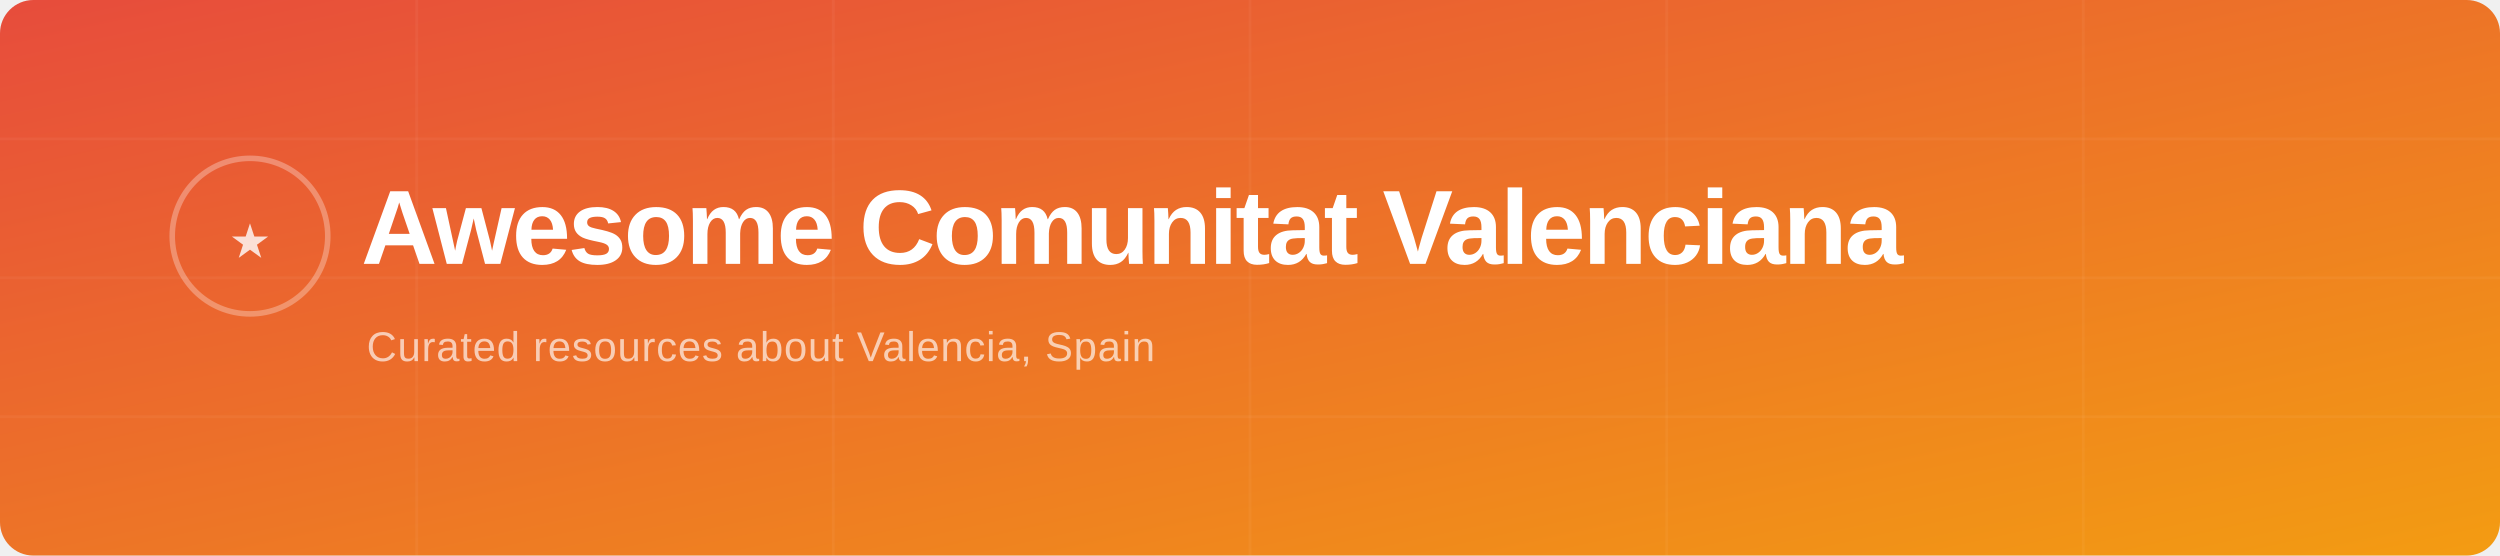
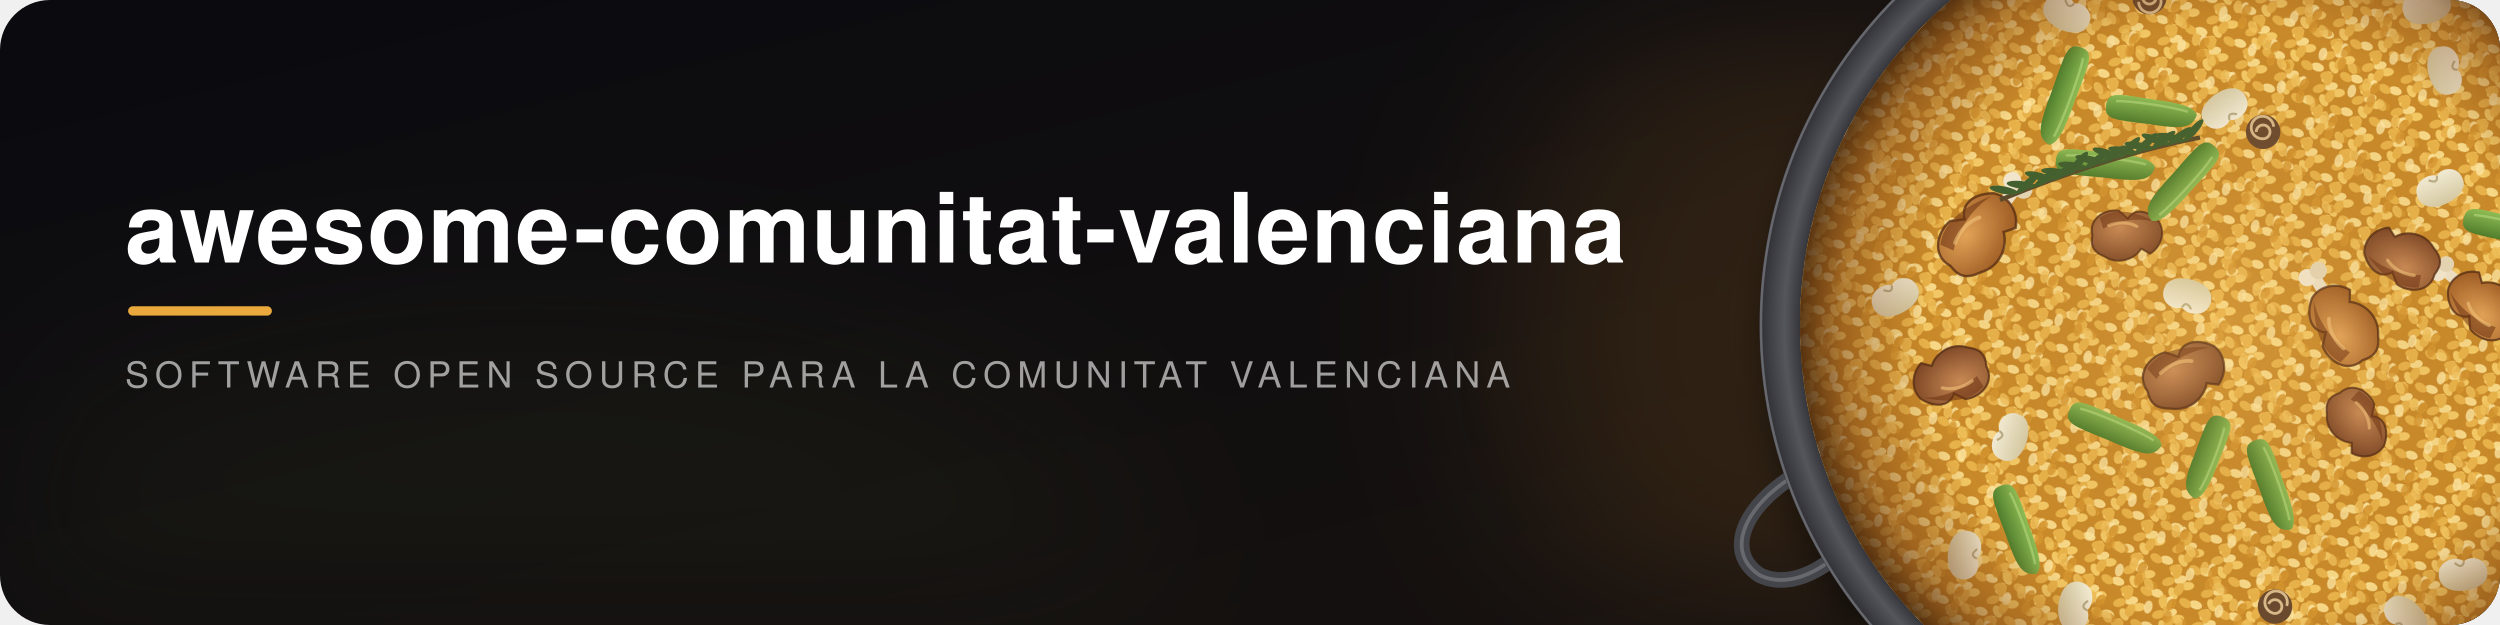
- <svg xmlns="http://www.w3.org/2000/svg" viewBox="0 0 900 200" width="900" height="200">
+ <svg xmlns="http://www.w3.org/2000/svg" viewBox="0 0 800 200" width="800" height="200">
  <defs>
-     <linearGradient id="bg" x1="0%" y1="0%" x2="100%" y2="100%">
-       <stop offset="0%" stop-color="#e74c3c" />
-       <stop offset="100%" stop-color="#f39c12" />
+     <clipPath id="c-clip">
+       <rect width="800" height="200" rx="16" />
+     </clipPath>
+     <clipPath id="c-rice">
+       <circle cx="712" cy="104" r="136" />
+     </clipPath>
+     <linearGradient id="c-bg" x1="0" y1="0" x2="1" y2="1">
+       <stop offset="0%" stop-color="#0a0a0f" />
+       <stop offset="100%" stop-color="#17120f" />
    </linearGradient>
+     <pattern id="c-grain" width="13" height="11" patternUnits="userSpaceOnUse" patternTransform="rotate(17)">
+       <rect width="13" height="11" fill="#c98a2a" />
+       <ellipse cx="5.5" cy="0.3" rx="2.1" ry="1.35" fill="#f3c865" transform="rotate(47 5.5 0.3)" />
+       <ellipse cx="5.5" cy="11.3" rx="2.1" ry="1.35" fill="#f3c865" transform="rotate(47 5.5 11.3)" />
+       <ellipse cx="0.5" cy="1.7" rx="2.1" ry="1.35" fill="#f7d887" transform="rotate(2 0.5 1.7)" />
+       <ellipse cx="0.5" cy="12.7" rx="2.1" ry="1.35" fill="#f7d887" transform="rotate(2 0.5 12.7)" />
+       <ellipse cx="13.5" cy="1.7" rx="2.1" ry="1.35" fill="#f7d887" transform="rotate(2 13.5 1.7)" />
+       <ellipse cx="13.5" cy="12.7" rx="2.1" ry="1.35" fill="#f7d887" transform="rotate(2 13.5 12.7)" />
+       <ellipse cx="4.2" cy="3.9" rx="2.1" ry="1.35" fill="#f3c865" transform="rotate(112 4.2 3.9)" />
+       <ellipse cx="6.5" cy="6.4" rx="2.1" ry="1.35" fill="#f7d887" transform="rotate(153 6.5 6.4)" />
+       <ellipse cx="9.3" cy="7.7" rx="2.1" ry="1.35" fill="#f3c865" transform="rotate(158 9.3 7.7)" />
+       <ellipse cx="4.9" cy="4.5" rx="2.1" ry="1.35" fill="#e8b24a" transform="rotate(95 4.9 4.5)" />
+       <ellipse cx="7.0" cy="9.5" rx="2.1" ry="1.35" fill="#e8b24a" transform="rotate(96 7.0 9.5)" />
+       <ellipse cx="7.0" cy="-1.5" rx="2.1" ry="1.35" fill="#e8b24a" transform="rotate(96 7.0 -1.5)" />
+       <ellipse cx="6.9" cy="9.4" rx="2.1" ry="1.35" fill="#e8b24a" transform="rotate(110 6.9 9.4)" />
+       <ellipse cx="6.9" cy="-1.6" rx="2.1" ry="1.35" fill="#e8b24a" transform="rotate(110 6.9 -1.6)" />
+       <ellipse cx="3.0" cy="8.1" rx="2.1" ry="1.35" fill="#e8b24a" transform="rotate(146 3.0 8.1)" />
+       <ellipse cx="3.0" cy="-2.9" rx="2.1" ry="1.35" fill="#e8b24a" transform="rotate(146 3.0 -2.9)" />
+       <ellipse cx="4.1" cy="3.5" rx="2.1" ry="1.35" fill="#e8b24a" transform="rotate(166 4.1 3.5)" />
+       <ellipse cx="10.1" cy="2.1" rx="2.1" ry="1.35" fill="#e8b24a" transform="rotate(17 10.1 2.1)" />
+       <ellipse cx="10.1" cy="13.1" rx="2.1" ry="1.35" fill="#e8b24a" transform="rotate(17 10.1 13.1)" />
+       <ellipse cx="-2.9" cy="2.1" rx="2.1" ry="1.35" fill="#e8b24a" transform="rotate(17 -2.9 2.1)" />
+       <ellipse cx="-2.9" cy="13.1" rx="2.1" ry="1.35" fill="#e8b24a" transform="rotate(17 -2.9 13.1)" />
+     </pattern>
+     <pattern id="c-grain2" width="17" height="15" patternUnits="userSpaceOnUse" patternTransform="rotate(-38)">
+       <ellipse cx="2.3" cy="1.3" rx="2.1" ry="1.35" fill="#d4952f" transform="rotate(70 2.3 1.3)" />
+       <ellipse cx="2.3" cy="16.3" rx="2.1" ry="1.35" fill="#d4952f" transform="rotate(70 2.3 16.3)" />
+       <ellipse cx="19.3" cy="1.3" rx="2.1" ry="1.35" fill="#d4952f" transform="rotate(70 19.3 1.3)" />
+       <ellipse cx="19.3" cy="16.3" rx="2.1" ry="1.35" fill="#d4952f" transform="rotate(70 19.3 16.3)" />
+       <ellipse cx="14.1" cy="6.3" rx="2.1" ry="1.35" fill="#fbe3a0" transform="rotate(142 14.1 6.3)" />
+       <ellipse cx="-2.9" cy="6.3" rx="2.1" ry="1.35" fill="#fbe3a0" transform="rotate(142 -2.9 6.3)" />
+       <ellipse cx="3.4" cy="9.4" rx="2.1" ry="1.35" fill="#fbe3a0" transform="rotate(144 3.4 9.4)" />
+       <ellipse cx="3.4" cy="10.2" rx="2.1" ry="1.35" fill="#d4952f" transform="rotate(164 3.4 10.2)" />
+       <ellipse cx="2.0" cy="7.6" rx="2.1" ry="1.35" fill="#efbf5a" transform="rotate(136 2.0 7.6)" />
+       <ellipse cx="19.0" cy="7.6" rx="2.1" ry="1.35" fill="#efbf5a" transform="rotate(136 19.0 7.6)" />
+       <ellipse cx="17.0" cy="12.5" rx="2.1" ry="1.35" fill="#d4952f" transform="rotate(145 17.0 12.5)" />
+       <ellipse cx="17.0" cy="-2.5" rx="2.1" ry="1.35" fill="#d4952f" transform="rotate(145 17.0 -2.5)" />
+       <ellipse cx="-0.0" cy="12.5" rx="2.1" ry="1.35" fill="#d4952f" transform="rotate(145 -0.0 12.5)" />
+       <ellipse cx="-0.0" cy="-2.5" rx="2.1" ry="1.35" fill="#d4952f" transform="rotate(145 -0.0 -2.5)" />
+       <ellipse cx="1.8" cy="0.6" rx="2.1" ry="1.35" fill="#efbf5a" transform="rotate(99 1.8 0.6)" />
+       <ellipse cx="1.8" cy="15.6" rx="2.1" ry="1.35" fill="#efbf5a" transform="rotate(99 1.8 15.6)" />
+       <ellipse cx="18.8" cy="0.6" rx="2.1" ry="1.35" fill="#efbf5a" transform="rotate(99 18.8 0.6)" />
+       <ellipse cx="18.8" cy="15.6" rx="2.1" ry="1.35" fill="#efbf5a" transform="rotate(99 18.8 15.6)" />
+     </pattern>
+     <radialGradient id="c-burn" cx="712" cy="104" r="136" gradientUnits="userSpaceOnUse">
+       <stop offset="0%" stop-color="#ffd27a" stop-opacity="0.18" />
+       <stop offset="70%" stop-color="#8a4a12" stop-opacity="0" />
+       <stop offset="90%" stop-color="#6b3510" stop-opacity="0.45" />
+       <stop offset="100%" stop-color="#3a1c08" stop-opacity="0.8" />
+     </radialGradient>
+     <radialGradient id="c-rim" cx="712" cy="104" r="150" gradientUnits="userSpaceOnUse">
+       <stop offset="88%" stop-color="#1c1c20" />
+       <stop offset="94%" stop-color="#55565c" />
+       <stop offset="100%" stop-color="#2a2a2f" />
+     </radialGradient>
+     <linearGradient id="c-bean" x1="0" y1="0" x2="0" y2="1">
+       <stop offset="0%" stop-color="#8fbd55" />
+       <stop offset="100%" stop-color="#4f7d2c" />
+     </linearGradient>
+     <linearGradient id="c-garr" x1="0" y1="0" x2="0" y2="1">
+       <stop offset="0%" stop-color="#f4eed8" />
+       <stop offset="100%" stop-color="#d6cba4" />
+     </linearGradient>
+     <radialGradient id="c-chk" cx="0.4" cy="0.35" r="0.7">
+       <stop offset="0%" stop-color="#e3a458" />
+       <stop offset="100%" stop-color="#9c5a22" />
+     </radialGradient>
+     <radialGradient id="c-rab" cx="0.4" cy="0.35" r="0.7">
+       <stop offset="0%" stop-color="#c98a55" />
+       <stop offset="100%" stop-color="#7a4424" />
+     </radialGradient>
+     <filter id="c-glow" x="-50%" y="-50%" width="200%" height="200%">
+       <feGaussianBlur stdDeviation="30" />
+     </filter>
+     <filter id="c-shadow" x="-20%" y="-20%" width="140%" height="140%">
+       <feGaussianBlur stdDeviation="6" />
+     </filter>
  </defs>
-   <rect width="900" height="200" rx="12" fill="url(#bg)" />
-   <g stroke="#ffffff" stroke-opacity="0.04" stroke-width="1">
-     <line x1="0" y1="50" x2="900" y2="50" />
-     <line x1="0" y1="100" x2="900" y2="100" />
-     <line x1="0" y1="150" x2="900" y2="150" />
-     <line x1="150" y1="0" x2="150" y2="200" />
-     <line x1="300" y1="0" x2="300" y2="200" />
-     <line x1="450" y1="0" x2="450" y2="200" />
-     <line x1="600" y1="0" x2="600" y2="200" />
-     <line x1="750" y1="0" x2="750" y2="200" />
+   <g clip-path="url(#c-clip)">
+     <rect width="800" height="200" fill="url(#c-bg)" />
+     <ellipse cx="712" cy="104" rx="230" ry="160" fill="#e0902e" opacity="0.14" filter="url(#c-glow)" />
+     <ellipse cx="170" cy="190" rx="200" ry="90" fill="#6b7f3a" opacity="0.08" filter="url(#c-glow)" />
+     <circle cx="716" cy="112" r="150" fill="#000" opacity="0.55" filter="url(#c-shadow)" />
+     <path d="M578,150 C559,160 551,176 563,184 C575,190 591,178 597,166" stroke="#44454b" stroke-width="5" fill="none" stroke-linecap="round" />
+     <path d="M578,150 C559,160 551,176 563,184 C575,190 591,178 597,166" stroke="#77787f" stroke-width="1.2" fill="none" stroke-linecap="round" opacity="0.7" />
+     <circle cx="712" cy="104" r="149" fill="url(#c-rim)" />
+     <circle cx="712" cy="104" r="148.5" fill="none" stroke="#8a8b92" stroke-width="0.8" opacity="0.6" />
+     <circle cx="712" cy="104" r="136" fill="url(#c-grain)" />
+     <circle cx="712" cy="104" r="136" fill="url(#c-grain2)" opacity="0.8" />
+     <g clip-path="url(#c-rice)">
+       <g transform="translate(699.0 120.3) rotate(333) scale(1.06)">
+         <path d="M-12,-1 C-13,-7 -7,-10 -2,-9 L1,-6 C4,-10 9,-8 12,-4 C14,0 12,5 8,7 L5,5 C2,9 -4,10 -8,7 C-12,5 -13,3 -12,-1 Z" fill="url(#c-rab)" stroke="#4a2410" stroke-width="0.7" stroke-opacity="0.7" />
+         <path d="M-9,-7 C-4,-10 3,-9 11,-4 C6,-6 -2,-6 -8,-3 Z" fill="#6b3212" opacity="0.55" />
+         <path d="M-6,-4 C-3,-5 1,-5 4,-3" stroke="#f3c37a" stroke-width="1.1" fill="none" opacity="0.6" stroke-linecap="round" />
+       </g>
+       <g transform="translate(794.7 97.4) rotate(221) scale(0.97)">
+         <path d="M8,-1.8 H17 V1.8 H8 Z" fill="#efe3c8" />
+         <circle cx="18" cy="-2" r="2.6" fill="#f3e8cf" />
+         <circle cx="18" cy="2" r="2.6" fill="#e6d7b6" />
+         <path d="M-12,-1 C-13,-7 -7,-10 -2,-9 L1,-6 C4,-10 9,-8 12,-4 C14,0 12,5 8,7 L5,5 C2,9 -4,10 -8,7 C-12,5 -13,3 -12,-1 Z" fill="url(#c-chk)" stroke="#4a2410" stroke-width="0.7" stroke-opacity="0.7" />
+         <path d="M-9,-7 C-4,-10 3,-9 11,-4 C6,-6 -2,-6 -8,-3 Z" fill="#6b3212" opacity="0.55" />
+         <path d="M-6,-4 C-3,-5 1,-5 4,-3" stroke="#f3c37a" stroke-width="1.1" fill="none" opacity="0.6" stroke-linecap="round" />
+       </g>
+       <g transform="translate(753.9 135.4) rotate(57) scale(0.91)">
+         <path d="M-12,-1 C-13,-7 -7,-10 -2,-9 L1,-6 C4,-10 9,-8 12,-4 C14,0 12,5 8,7 L5,5 C2,9 -4,10 -8,7 C-12,5 -13,3 -12,-1 Z" fill="url(#c-rab)" stroke="#4a2410" stroke-width="0.7" stroke-opacity="0.7" />
+         <path d="M-9,-7 C-4,-10 3,-9 11,-4 C6,-6 -2,-6 -8,-3 Z" fill="#6b3212" opacity="0.55" />
+         <path d="M-6,-4 C-3,-5 1,-5 4,-3" stroke="#f3c37a" stroke-width="1.1" fill="none" opacity="0.6" stroke-linecap="round" />
+       </g>
+       <g transform="translate(815.2 131.1) rotate(280) scale(1.01)">
+         <path d="M-12,-1 C-13,-7 -7,-10 -2,-9 L1,-6 C4,-10 9,-8 12,-4 C14,0 12,5 8,7 L5,5 C2,9 -4,10 -8,7 C-12,5 -13,3 -12,-1 Z" fill="url(#c-rab)" stroke="#4a2410" stroke-width="0.7" stroke-opacity="0.7" />
+         <path d="M-9,-7 C-4,-10 3,-9 11,-4 C6,-6 -2,-6 -8,-3 Z" fill="#6b3212" opacity="0.55" />
+         <path d="M-6,-4 C-3,-5 1,-5 4,-3" stroke="#f3c37a" stroke-width="1.1" fill="none" opacity="0.6" stroke-linecap="round" />
+       </g>
+       <g transform="translate(750.2 103.9) rotate(238) scale(1.06)">
+         <path d="M8,-1.8 H17 V1.8 H8 Z" fill="#efe3c8" />
+         <circle cx="18" cy="-2" r="2.6" fill="#f3e8cf" />
+         <circle cx="18" cy="2" r="2.6" fill="#e6d7b6" />
+         <path d="M-12,-1 C-13,-7 -7,-10 -2,-9 L1,-6 C4,-10 9,-8 12,-4 C14,0 12,5 8,7 L5,5 C2,9 -4,10 -8,7 C-12,5 -13,3 -12,-1 Z" fill="url(#c-chk)" stroke="#4a2410" stroke-width="0.7" stroke-opacity="0.7" />
+         <path d="M-9,-7 C-4,-10 3,-9 11,-4 C6,-6 -2,-6 -8,-3 Z" fill="#6b3212" opacity="0.55" />
+         <path d="M-6,-4 C-3,-5 1,-5 4,-3" stroke="#f3c37a" stroke-width="1.1" fill="none" opacity="0.6" stroke-linecap="round" />
+       </g>
+       <g transform="translate(768.8 82.2) rotate(204) scale(0.97)">
+         <path d="M-12,-1 C-13,-7 -7,-10 -2,-9 L1,-6 C4,-10 9,-8 12,-4 C14,0 12,5 8,7 L5,5 C2,9 -4,10 -8,7 C-12,5 -13,3 -12,-1 Z" fill="url(#c-rab)" stroke="#4a2410" stroke-width="0.7" stroke-opacity="0.7" />
+         <path d="M-9,-7 C-4,-10 3,-9 11,-4 C6,-6 -2,-6 -8,-3 Z" fill="#6b3212" opacity="0.55" />
+         <path d="M-6,-4 C-3,-5 1,-5 4,-3" stroke="#f3c37a" stroke-width="1.1" fill="none" opacity="0.6" stroke-linecap="round" />
+       </g>
+       <g transform="translate(624.3 120.1) rotate(161) scale(0.97)">
+         <path d="M-12,-1 C-13,-7 -7,-10 -2,-9 L1,-6 C4,-10 9,-8 12,-4 C14,0 12,5 8,7 L5,5 C2,9 -4,10 -8,7 C-12,5 -13,3 -12,-1 Z" fill="url(#c-rab)" stroke="#4a2410" stroke-width="0.7" stroke-opacity="0.7" />
+         <path d="M-9,-7 C-4,-10 3,-9 11,-4 C6,-6 -2,-6 -8,-3 Z" fill="#6b3212" opacity="0.55" />
+         <path d="M-6,-4 C-3,-5 1,-5 4,-3" stroke="#f3c37a" stroke-width="1.1" fill="none" opacity="0.6" stroke-linecap="round" />
+       </g>
+       <g transform="translate(680.4 75.4) rotate(356) scale(0.90)">
+         <path d="M-12,-1 C-13,-7 -7,-10 -2,-9 L1,-6 C4,-10 9,-8 12,-4 C14,0 12,5 8,7 L5,5 C2,9 -4,10 -8,7 C-12,5 -13,3 -12,-1 Z" fill="url(#c-rab)" stroke="#4a2410" stroke-width="0.7" stroke-opacity="0.7" />
+         <path d="M-9,-7 C-4,-10 3,-9 11,-4 C6,-6 -2,-6 -8,-3 Z" fill="#6b3212" opacity="0.55" />
+         <path d="M-6,-4 C-3,-5 1,-5 4,-3" stroke="#f3c37a" stroke-width="1.1" fill="none" opacity="0.6" stroke-linecap="round" />
+       </g>
+       <g transform="translate(633.3 75.2) rotate(308) scale(1.12)">
+         <path d="M8,-1.8 H17 V1.8 H8 Z" fill="#efe3c8" />
+         <circle cx="18" cy="-2" r="2.6" fill="#f3e8cf" />
+         <circle cx="18" cy="2" r="2.6" fill="#e6d7b6" />
+         <path d="M-12,-1 C-13,-7 -7,-10 -2,-9 L1,-6 C4,-10 9,-8 12,-4 C14,0 12,5 8,7 L5,5 C2,9 -4,10 -8,7 C-12,5 -13,3 -12,-1 Z" fill="url(#c-chk)" stroke="#4a2410" stroke-width="0.7" stroke-opacity="0.7" />
+         <path d="M-9,-7 C-4,-10 3,-9 11,-4 C6,-6 -2,-6 -8,-3 Z" fill="#6b3212" opacity="0.55" />
+         <path d="M-6,-4 C-3,-5 1,-5 4,-3" stroke="#f3c37a" stroke-width="1.1" fill="none" opacity="0.6" stroke-linecap="round" />
+       </g>
+       <g transform="translate(801.8 73.0) rotate(13)">
+         <path d="M-13.8,0 C-13.8,-4.5 -10.8,-4.2 0,-4 C10.8,-4.2 13.8,-3 14.8,-1 C13.8,3.5 10.8,4.2 0,4 C-10.8,4.2 -13.8,4.5 -13.8,0 Z" fill="url(#c-bean)" />
+         <path d="M-10.8,-1.8 C-6.9,-2.6 6.9,-2.6 11.8,-1.6" stroke="#b5d97e" stroke-width="0.8" fill="none" opacity="0.6" />
+       </g>
+       <g transform="translate(676.3 137.2) rotate(23)">
+         <path d="M-15.3,0 C-15.3,-4.5 -12.3,-4.2 0,-4 C12.3,-4.2 15.3,-3 16.3,-1 C15.3,3.5 12.3,4.2 0,4 C-12.3,4.2 -15.3,4.5 -15.3,0 Z" fill="url(#c-bean)" />
+         <path d="M-12.3,-1.8 C-7.7,-2.6 7.7,-2.6 13.3,-1.6" stroke="#b5d97e" stroke-width="0.8" fill="none" opacity="0.6" />
+       </g>
+       <g transform="translate(660.5 30.1) rotate(110)">
+         <path d="M-15.9,0 C-15.9,-4.5 -12.9,-4.2 0,-4 C12.9,-4.2 15.9,-3 16.9,-1 C15.9,3.5 12.9,4.2 0,4 C-12.9,4.2 -15.9,4.5 -15.9,0 Z" fill="url(#c-bean)" />
+         <path d="M-12.9,-1.8 C-8.0,-2.6 8.0,-2.6 13.9,-1.6" stroke="#b5d97e" stroke-width="0.8" fill="none" opacity="0.6" />
+       </g>
+       <g transform="translate(726.7 154.9) rotate(70)">
+         <path d="M-14.9,0 C-14.9,-4.5 -11.9,-4.2 0,-4 C11.9,-4.2 14.9,-3 15.9,-1 C14.9,3.5 11.9,4.2 0,4 C-11.9,4.2 -14.9,4.5 -14.9,0 Z" fill="url(#c-bean)" />
+         <path d="M-11.9,-1.8 C-7.5,-2.6 7.5,-2.6 12.9,-1.6" stroke="#b5d97e" stroke-width="0.8" fill="none" opacity="0.6" />
+       </g>
+       <g transform="translate(645.4 169.2) rotate(70)">
+         <path d="M-14.7,0 C-14.7,-4.5 -11.7,-4.2 0,-4 C11.7,-4.2 14.7,-3 15.7,-1 C14.7,3.5 11.7,4.2 0,4 C-11.7,4.2 -14.7,4.5 -14.7,0 Z" fill="url(#c-bean)" />
+         <path d="M-11.7,-1.8 C-7.3,-2.6 7.3,-2.6 12.7,-1.6" stroke="#b5d97e" stroke-width="0.8" fill="none" opacity="0.6" />
+       </g>
+       <g transform="translate(822.1 101.6) rotate(94)">
+         <path d="M-16.7,0 C-16.7,-4.5 -13.7,-4.2 0,-4 C13.7,-4.2 16.7,-3 17.7,-1 C16.7,3.5 13.7,4.2 0,4 C-13.7,4.2 -16.7,4.5 -16.7,0 Z" fill="url(#c-bean)" />
+         <path d="M-13.7,-1.8 C-8.4,-2.6 8.4,-2.6 14.7,-1.6" stroke="#b5d97e" stroke-width="0.8" fill="none" opacity="0.6" />
+       </g>
+       <g transform="translate(706.4 145.8) rotate(111)">
+         <path d="M-13.3,0 C-13.3,-4.5 -10.3,-4.2 0,-4 C10.3,-4.2 13.3,-3 14.3,-1 C13.3,3.5 10.3,4.2 0,4 C-10.3,4.2 -13.3,4.5 -13.3,0 Z" fill="url(#c-bean)" />
+         <path d="M-10.3,-1.8 C-6.6,-2.6 6.6,-2.6 11.3,-1.6" stroke="#b5d97e" stroke-width="0.8" fill="none" opacity="0.6" />
+       </g>
+       <g transform="translate(687.9 35.7) rotate(8)">
+         <path d="M-14.1,0 C-14.1,-4.5 -11.1,-4.2 0,-4 C11.1,-4.2 14.1,-3 15.1,-1 C14.1,3.5 11.1,4.2 0,4 C-11.1,4.2 -14.1,4.5 -14.1,0 Z" fill="url(#c-bean)" />
+         <path d="M-11.1,-1.8 C-7.1,-2.6 7.1,-2.6 12.1,-1.6" stroke="#b5d97e" stroke-width="0.8" fill="none" opacity="0.6" />
+       </g>
+       <g transform="translate(698.5 58.0) rotate(132)">
+         <path d="M-15.1,0 C-15.1,-4.5 -12.1,-4.2 0,-4 C12.1,-4.2 15.1,-3 16.1,-1 C15.1,3.5 12.1,4.2 0,4 C-12.1,4.2 -15.1,4.5 -15.1,0 Z" fill="url(#c-bean)" />
+         <path d="M-12.1,-1.8 C-7.5,-2.6 7.5,-2.6 13.1,-1.6" stroke="#b5d97e" stroke-width="0.8" fill="none" opacity="0.6" />
+       </g>
+       <g transform="translate(673.2 52.8) rotate(6)">
+         <path d="M-15.4,0 C-15.4,-4.5 -12.4,-4.2 0,-4 C12.4,-4.2 15.4,-3 16.4,-1 C15.4,3.5 12.4,4.2 0,4 C-12.4,4.2 -15.4,4.5 -15.4,0 Z" fill="url(#c-bean)" />
+         <path d="M-12.4,-1.8 C-7.7,-2.6 7.7,-2.6 13.4,-1.6" stroke="#b5d97e" stroke-width="0.8" fill="none" opacity="0.6" />
+       </g>
+       <g transform="translate(660.6 5.2) rotate(26)">
+         <path d="M-7.5,-1 C-7.5,-6.5 -1,-7 1,-5 C3.5,-7 9,-5 8,0 C7.5,5.5 -7.5,6.5 -7.5,-1 Z" fill="url(#c-garr)" />
+         <path d="M-2,-4.8 C-0.5,-3.2 0.5,-3.2 1,-5" stroke="#b9ad86" stroke-width="0.7" fill="none" />
+       </g>
+       <g transform="translate(776.5 3.2) rotate(347)">
+         <path d="M-7.5,-1 C-7.5,-6.5 -1,-7 1,-5 C3.5,-7 9,-5 8,0 C7.5,5.5 -7.5,6.5 -7.5,-1 Z" fill="url(#c-garr)" />
+         <path d="M-2,-4.8 C-0.5,-3.2 0.5,-3.2 1,-5" stroke="#b9ad86" stroke-width="0.7" fill="none" />
+       </g>
+       <g transform="translate(700.5 93.8) rotate(195)">
+         <path d="M-7.5,-1 C-7.5,-6.5 -1,-7 1,-5 C3.5,-7 9,-5 8,0 C7.5,5.5 -7.5,6.5 -7.5,-1 Z" fill="url(#c-garr)" />
+         <path d="M-2,-4.8 C-0.5,-3.2 0.5,-3.2 1,-5" stroke="#b9ad86" stroke-width="0.7" fill="none" />
+       </g>
+       <g transform="translate(819.8 68.1) rotate(52)">
+         <path d="M-7.5,-1 C-7.5,-6.5 -1,-7 1,-5 C3.5,-7 9,-5 8,0 C7.5,5.5 -7.5,6.5 -7.5,-1 Z" fill="url(#c-garr)" />
+         <path d="M-2,-4.8 C-0.5,-3.2 0.5,-3.2 1,-5" stroke="#b9ad86" stroke-width="0.7" fill="none" />
+       </g>
+       <g transform="translate(781.0 61.2) rotate(335)">
+         <path d="M-7.5,-1 C-7.5,-6.5 -1,-7 1,-5 C3.5,-7 9,-5 8,0 C7.5,5.5 -7.5,6.5 -7.5,-1 Z" fill="url(#c-garr)" />
+         <path d="M-2,-4.8 C-0.5,-3.2 0.5,-3.2 1,-5" stroke="#b9ad86" stroke-width="0.7" fill="none" />
+       </g>
+       <g transform="translate(711.5 33.7) rotate(146)">
+         <path d="M-7.5,-1 C-7.5,-6.5 -1,-7 1,-5 C3.5,-7 9,-5 8,0 C7.5,5.5 -7.5,6.5 -7.5,-1 Z" fill="url(#c-garr)" />
+         <path d="M-2,-4.8 C-0.5,-3.2 0.5,-3.2 1,-5" stroke="#b9ad86" stroke-width="0.7" fill="none" />
+       </g>
+       <g transform="translate(644.2 140.5) rotate(289)">
+         <path d="M-7.5,-1 C-7.5,-6.5 -1,-7 1,-5 C3.5,-7 9,-5 8,0 C7.5,5.5 -7.5,6.5 -7.5,-1 Z" fill="url(#c-garr)" />
+         <path d="M-2,-4.8 C-0.5,-3.2 0.5,-3.2 1,-5" stroke="#b9ad86" stroke-width="0.7" fill="none" />
+       </g>
+       <g transform="translate(781.3 22.5) rotate(77)">
+         <path d="M-7.5,-1 C-7.5,-6.5 -1,-7 1,-5 C3.5,-7 9,-5 8,0 C7.5,5.5 -7.5,6.5 -7.5,-1 Z" fill="url(#c-garr)" />
+         <path d="M-2,-4.8 C-0.5,-3.2 0.5,-3.2 1,-5" stroke="#b9ad86" stroke-width="0.7" fill="none" />
+       </g>
+       <g transform="translate(606.7 96.2) rotate(333)">
+         <path d="M-7.5,-1 C-7.5,-6.5 -1,-7 1,-5 C3.5,-7 9,-5 8,0 C7.5,5.5 -7.5,6.5 -7.5,-1 Z" fill="url(#c-garr)" />
+         <path d="M-2,-4.8 C-0.5,-3.2 0.5,-3.2 1,-5" stroke="#b9ad86" stroke-width="0.7" fill="none" />
+       </g>
+       <g transform="translate(770.8 197.0) rotate(225)">
+         <path d="M-7.5,-1 C-7.5,-6.5 -1,-7 1,-5 C3.5,-7 9,-5 8,0 C7.5,5.5 -7.5,6.5 -7.5,-1 Z" fill="url(#c-garr)" />
+         <path d="M-2,-4.8 C-0.5,-3.2 0.5,-3.2 1,-5" stroke="#b9ad86" stroke-width="0.7" fill="none" />
+       </g>
+       <g transform="translate(663.1 193.4) rotate(100)">
+         <path d="M-7.5,-1 C-7.5,-6.5 -1,-7 1,-5 C3.5,-7 9,-5 8,0 C7.5,5.5 -7.5,6.5 -7.5,-1 Z" fill="url(#c-garr)" />
+         <path d="M-2,-4.8 C-0.5,-3.2 0.5,-3.2 1,-5" stroke="#b9ad86" stroke-width="0.7" fill="none" />
+       </g>
+       <g transform="translate(627.7 177.2) rotate(96)">
+         <path d="M-7.5,-1 C-7.5,-6.5 -1,-7 1,-5 C3.5,-7 9,-5 8,0 C7.5,5.5 -7.5,6.5 -7.5,-1 Z" fill="url(#c-garr)" />
+         <path d="M-2,-4.8 C-0.5,-3.2 0.5,-3.2 1,-5" stroke="#b9ad86" stroke-width="0.7" fill="none" />
+       </g>
+       <g transform="translate(788.0 184.7) rotate(354)">
+         <path d="M-7.5,-1 C-7.5,-6.5 -1,-7 1,-5 C3.5,-7 9,-5 8,0 C7.5,5.5 -7.5,6.5 -7.5,-1 Z" fill="url(#c-garr)" />
+         <path d="M-2,-4.8 C-0.5,-3.2 0.5,-3.2 1,-5" stroke="#b9ad86" stroke-width="0.7" fill="none" />
+       </g>
+       <g transform="translate(806.9 158.3) rotate(81)">
+         <path d="M-7.5,-1 C-7.5,-6.5 -1,-7 1,-5 C3.5,-7 9,-5 8,0 C7.5,5.5 -7.5,6.5 -7.5,-1 Z" fill="url(#c-garr)" />
+         <path d="M-2,-4.8 C-0.5,-3.2 0.5,-3.2 1,-5" stroke="#b9ad86" stroke-width="0.7" fill="none" />
+       </g>
+       <g transform="translate(728.0 194.1) rotate(202)">
+         <circle r="5.5" fill="#6a4a2e" />
+         <path d="M0,0 m2.2,0 a2.2,2.2 0 1 1 -2.2,-2.2 a3.6,3.6 0 1 1 -3.4,3.8" stroke="#d9b98a" stroke-width="0.9" fill="none" />
+       </g>
+       <g transform="translate(724.2 42.2) rotate(179)">
+         <circle r="5.5" fill="#6a4a2e" />
+         <path d="M0,0 m2.2,0 a2.2,2.2 0 1 1 -2.2,-2.2 a3.6,3.6 0 1 1 -3.4,3.8" stroke="#d9b98a" stroke-width="0.9" fill="none" />
+       </g>
+       <g transform="translate(687.8 -0.9) rotate(2)">
+         <circle r="5.5" fill="#6a4a2e" />
+         <path d="M0,0 m2.2,0 a2.2,2.2 0 1 1 -2.2,-2.2 a3.6,3.6 0 1 1 -3.4,3.8" stroke="#d9b98a" stroke-width="0.9" fill="none" />
+       </g>
+       <path d="M640,64 Q674,50 704,44" stroke="#5a4a2a" stroke-width="1.4" fill="none" />
+       <ellipse cx="0" cy="-4.5" rx="1.2" ry="4.6" fill="#40602f" transform="translate(645.6 61.7) rotate(-79)" />
+       <ellipse cx="0" cy="-4.5" rx="1.2" ry="4.6" fill="#40602f" transform="translate(645.6 61.7) rotate(48)" />
+       <ellipse cx="0" cy="-4.5" rx="1.2" ry="4.6" fill="#40602f" transform="translate(651.2 59.6) rotate(-84)" />
+       <ellipse cx="0" cy="-4.5" rx="1.2" ry="4.6" fill="#40602f" transform="translate(651.2 59.6) rotate(54)" />
+       <ellipse cx="0" cy="-4.5" rx="1.2" ry="4.6" fill="#40602f" transform="translate(656.8 57.5) rotate(-76)" />
+       <ellipse cx="0" cy="-4.5" rx="1.2" ry="4.6" fill="#40602f" transform="translate(656.8 57.5) rotate(55)" />
+       <ellipse cx="0" cy="-4.5" rx="1.2" ry="4.6" fill="#40602f" transform="translate(662.2 55.6) rotate(-83)" />
+       <ellipse cx="0" cy="-4.5" rx="1.2" ry="4.6" fill="#40602f" transform="translate(662.2 55.6) rotate(40)" />
+       <ellipse cx="0" cy="-4.5" rx="1.2" ry="4.6" fill="#40602f" transform="translate(667.6 53.7) rotate(-82)" />
+       <ellipse cx="0" cy="-4.5" rx="1.2" ry="4.6" fill="#40602f" transform="translate(667.6 53.7) rotate(54)" />
+       <ellipse cx="0" cy="-4.5" rx="1.2" ry="4.6" fill="#40602f" transform="translate(673.0 52.0) rotate(-78)" />
+       <ellipse cx="0" cy="-4.5" rx="1.2" ry="4.6" fill="#40602f" transform="translate(673.0 52.0) rotate(54)" />
+       <ellipse cx="0" cy="-4.5" rx="1.2" ry="4.6" fill="#40602f" transform="translate(678.3 50.4) rotate(-72)" />
+       <ellipse cx="0" cy="-4.5" rx="1.2" ry="4.6" fill="#40602f" transform="translate(678.3 50.4) rotate(45)" />
+       <ellipse cx="0" cy="-4.5" rx="1.2" ry="4.6" fill="#40602f" transform="translate(683.6 48.9) rotate(-81)" />
+       <ellipse cx="0" cy="-4.5" rx="1.2" ry="4.6" fill="#40602f" transform="translate(683.6 48.9) rotate(47)" />
+       <ellipse cx="0" cy="-4.5" rx="1.2" ry="4.6" fill="#40602f" transform="translate(688.8 47.5) rotate(-80)" />
+       <ellipse cx="0" cy="-4.5" rx="1.2" ry="4.6" fill="#40602f" transform="translate(688.8 47.5) rotate(53)" />
+       <ellipse cx="0" cy="-4.5" rx="1.2" ry="4.6" fill="#40602f" transform="translate(693.9 46.2) rotate(-70)" />
+       <ellipse cx="0" cy="-4.5" rx="1.2" ry="4.6" fill="#40602f" transform="translate(693.9 46.2) rotate(54)" />
+       <ellipse cx="0" cy="-4.5" rx="1.2" ry="4.6" fill="#40602f" transform="translate(699.0 45.1) rotate(-77)" />
+       <ellipse cx="0" cy="-4.5" rx="1.2" ry="4.6" fill="#40602f" transform="translate(699.0 45.1) rotate(41)" />
+       <circle cx="712" cy="104" r="136" fill="url(#c-burn)" />
+     </g>
+     <text x="40" y="84" font-family="system-ui, -apple-system, 'Segoe UI', Helvetica, Arial, sans-serif" font-size="31" fill="#ffffff" font-weight="700" letter-spacing="0.5">awesome-comunitat-valenciana</text>
+     <rect x="41" y="98" width="46" height="3" rx="1.5" fill="#e9a93c" />
+     <text x="40" y="124" font-family="system-ui, -apple-system, 'Segoe UI', Helvetica, Arial, sans-serif" font-size="11.5" fill="#ffffff" fill-opacity="0.6" font-weight="400" letter-spacing="2">SOFTWARE OPEN SOURCE PARA LA COMUNITAT VALENCIANA</text>
  </g>
-   <g transform="translate(60, 55)">
-     <circle cx="30" cy="30" r="28" fill="none" stroke="#ffffff" stroke-width="2" opacity="0.3" />
-     <text x="30" y="38" text-anchor="middle" font-family="monospace" font-size="24" fill="#ffffff" opacity="0.8">★</text>
-   </g>
-   <text x="130" y="95" font-family="'Segoe UI', 'Helvetica Neue', Arial, sans-serif" font-size="38" font-weight="700" fill="#ffffff" letter-spacing="-1">Awesome Comunitat Valenciana</text>
-   <text x="132" y="130" font-family="'Segoe UI', 'Helvetica Neue', Arial, sans-serif" font-size="15" fill="#ffffff" opacity="0.65" letter-spacing="0.3">Curated resources about Valencia, Spain</text>
</svg>
